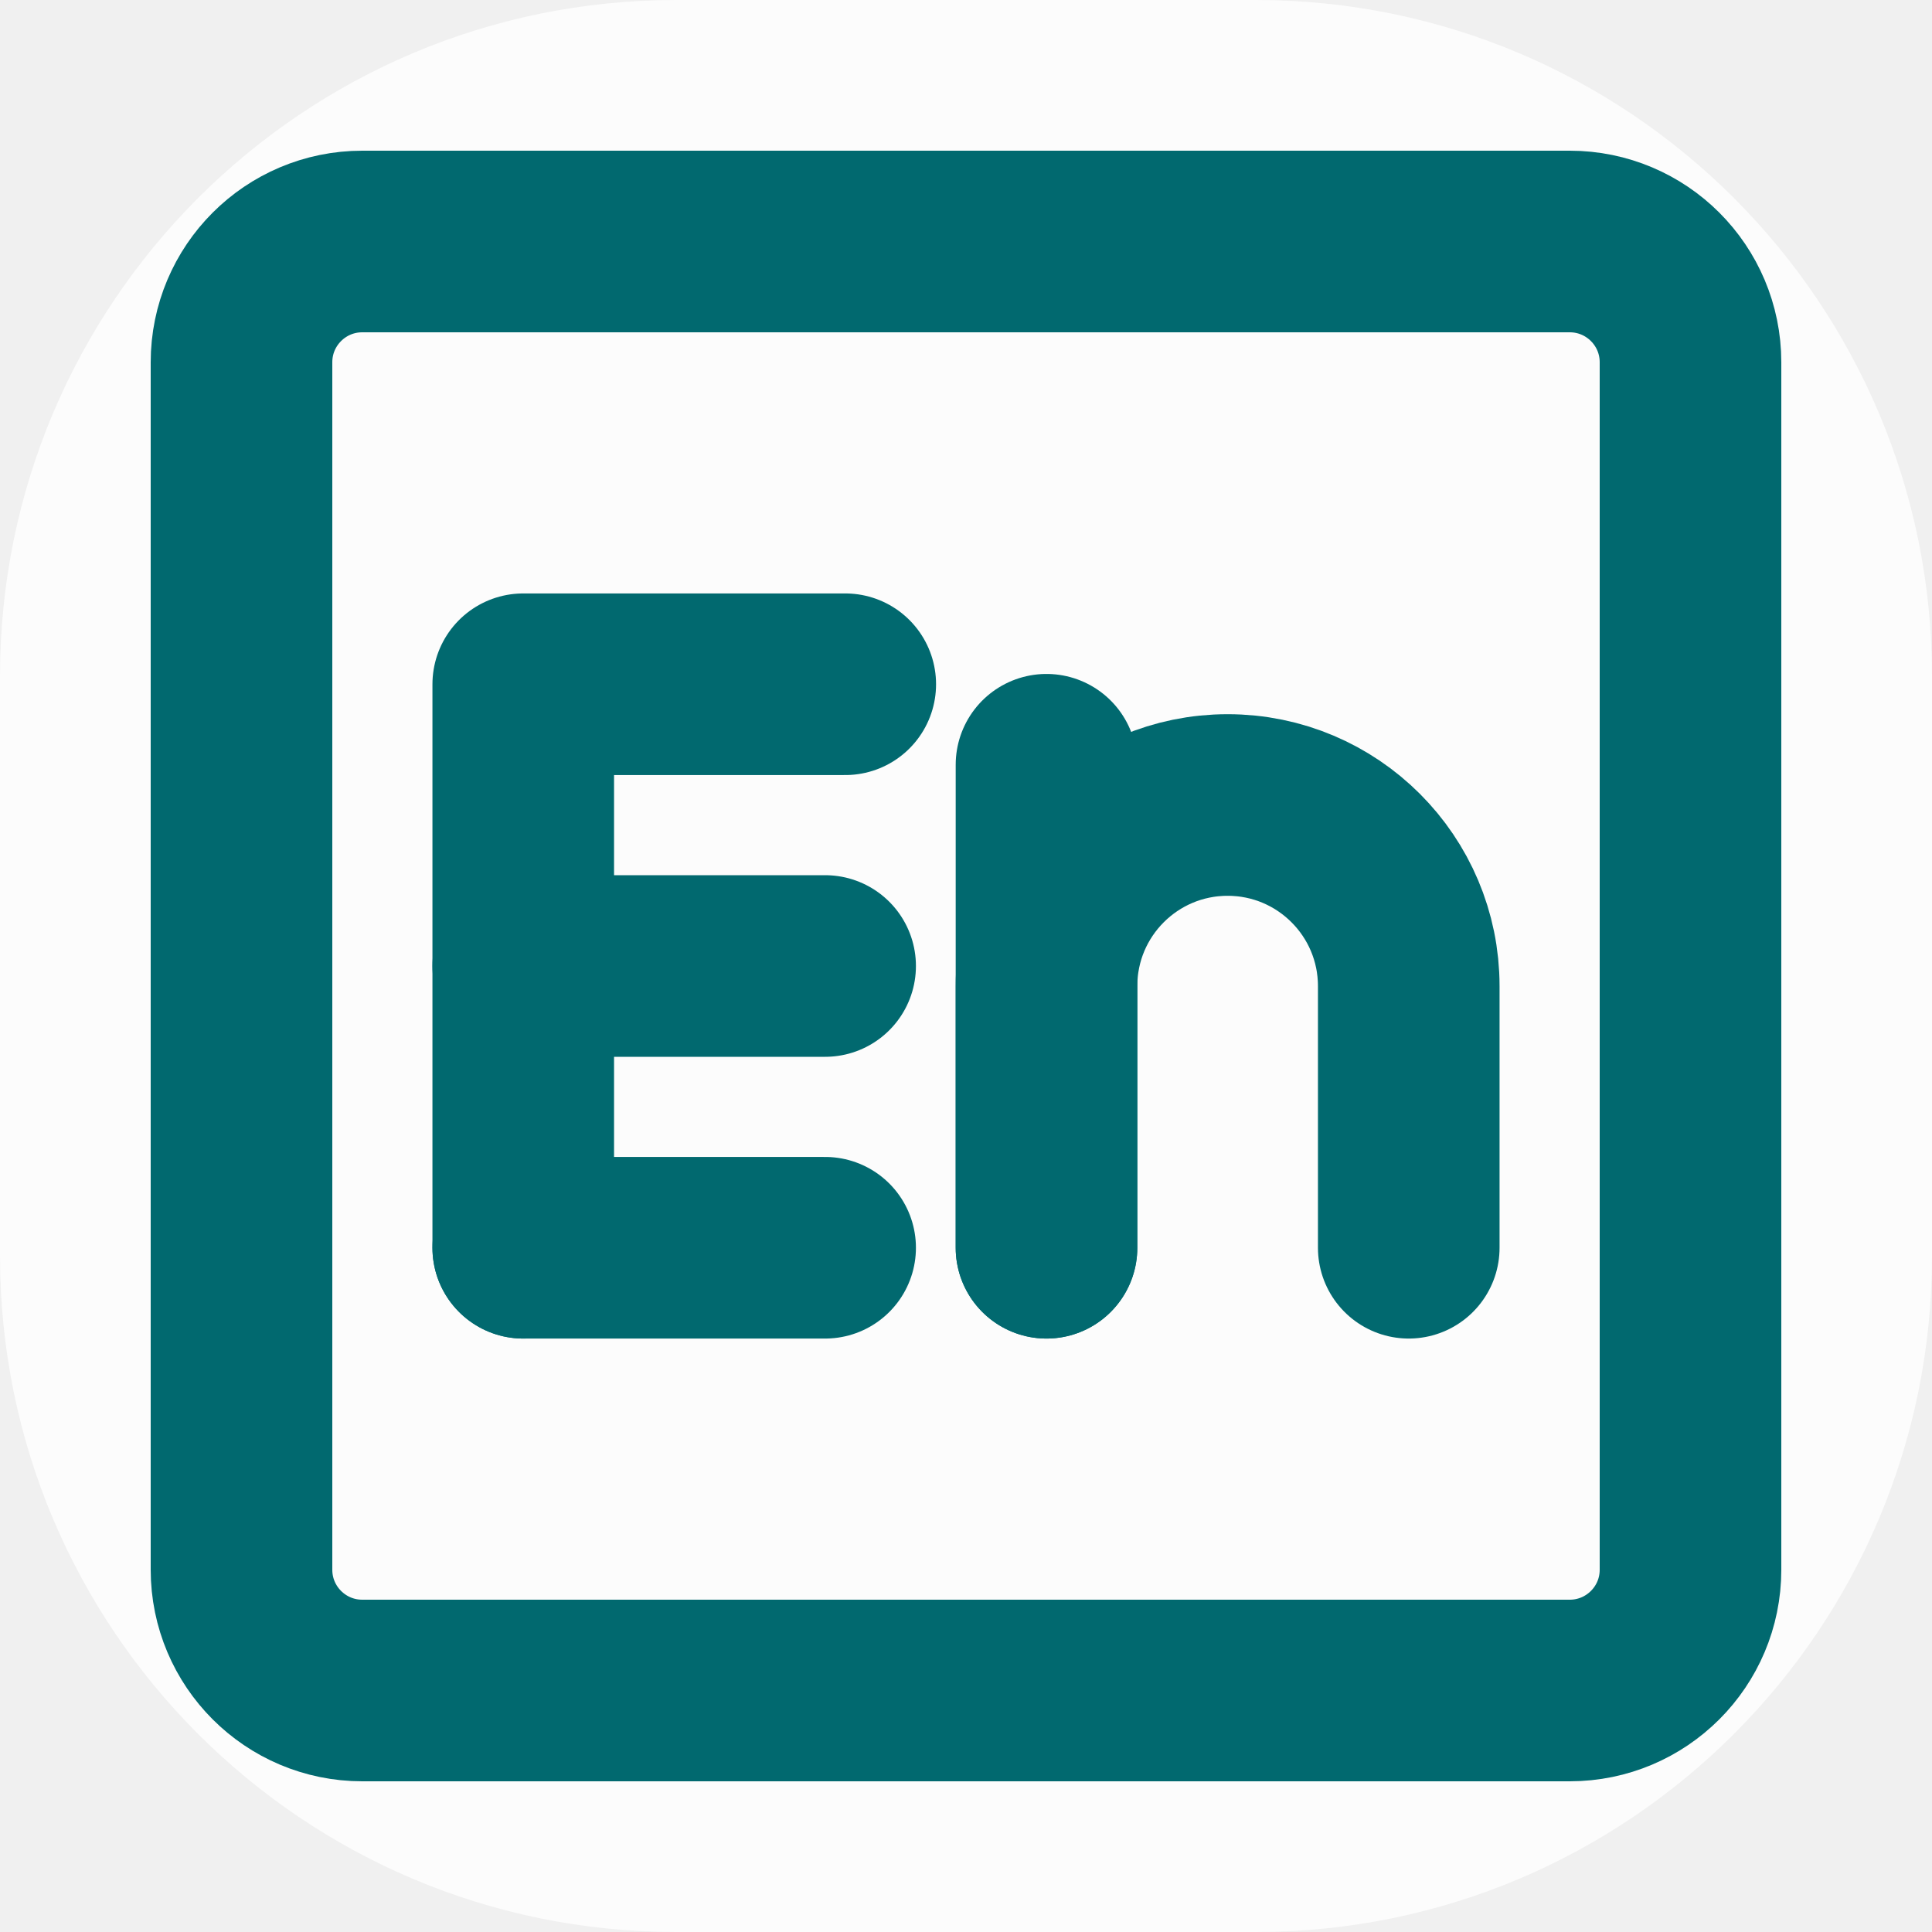
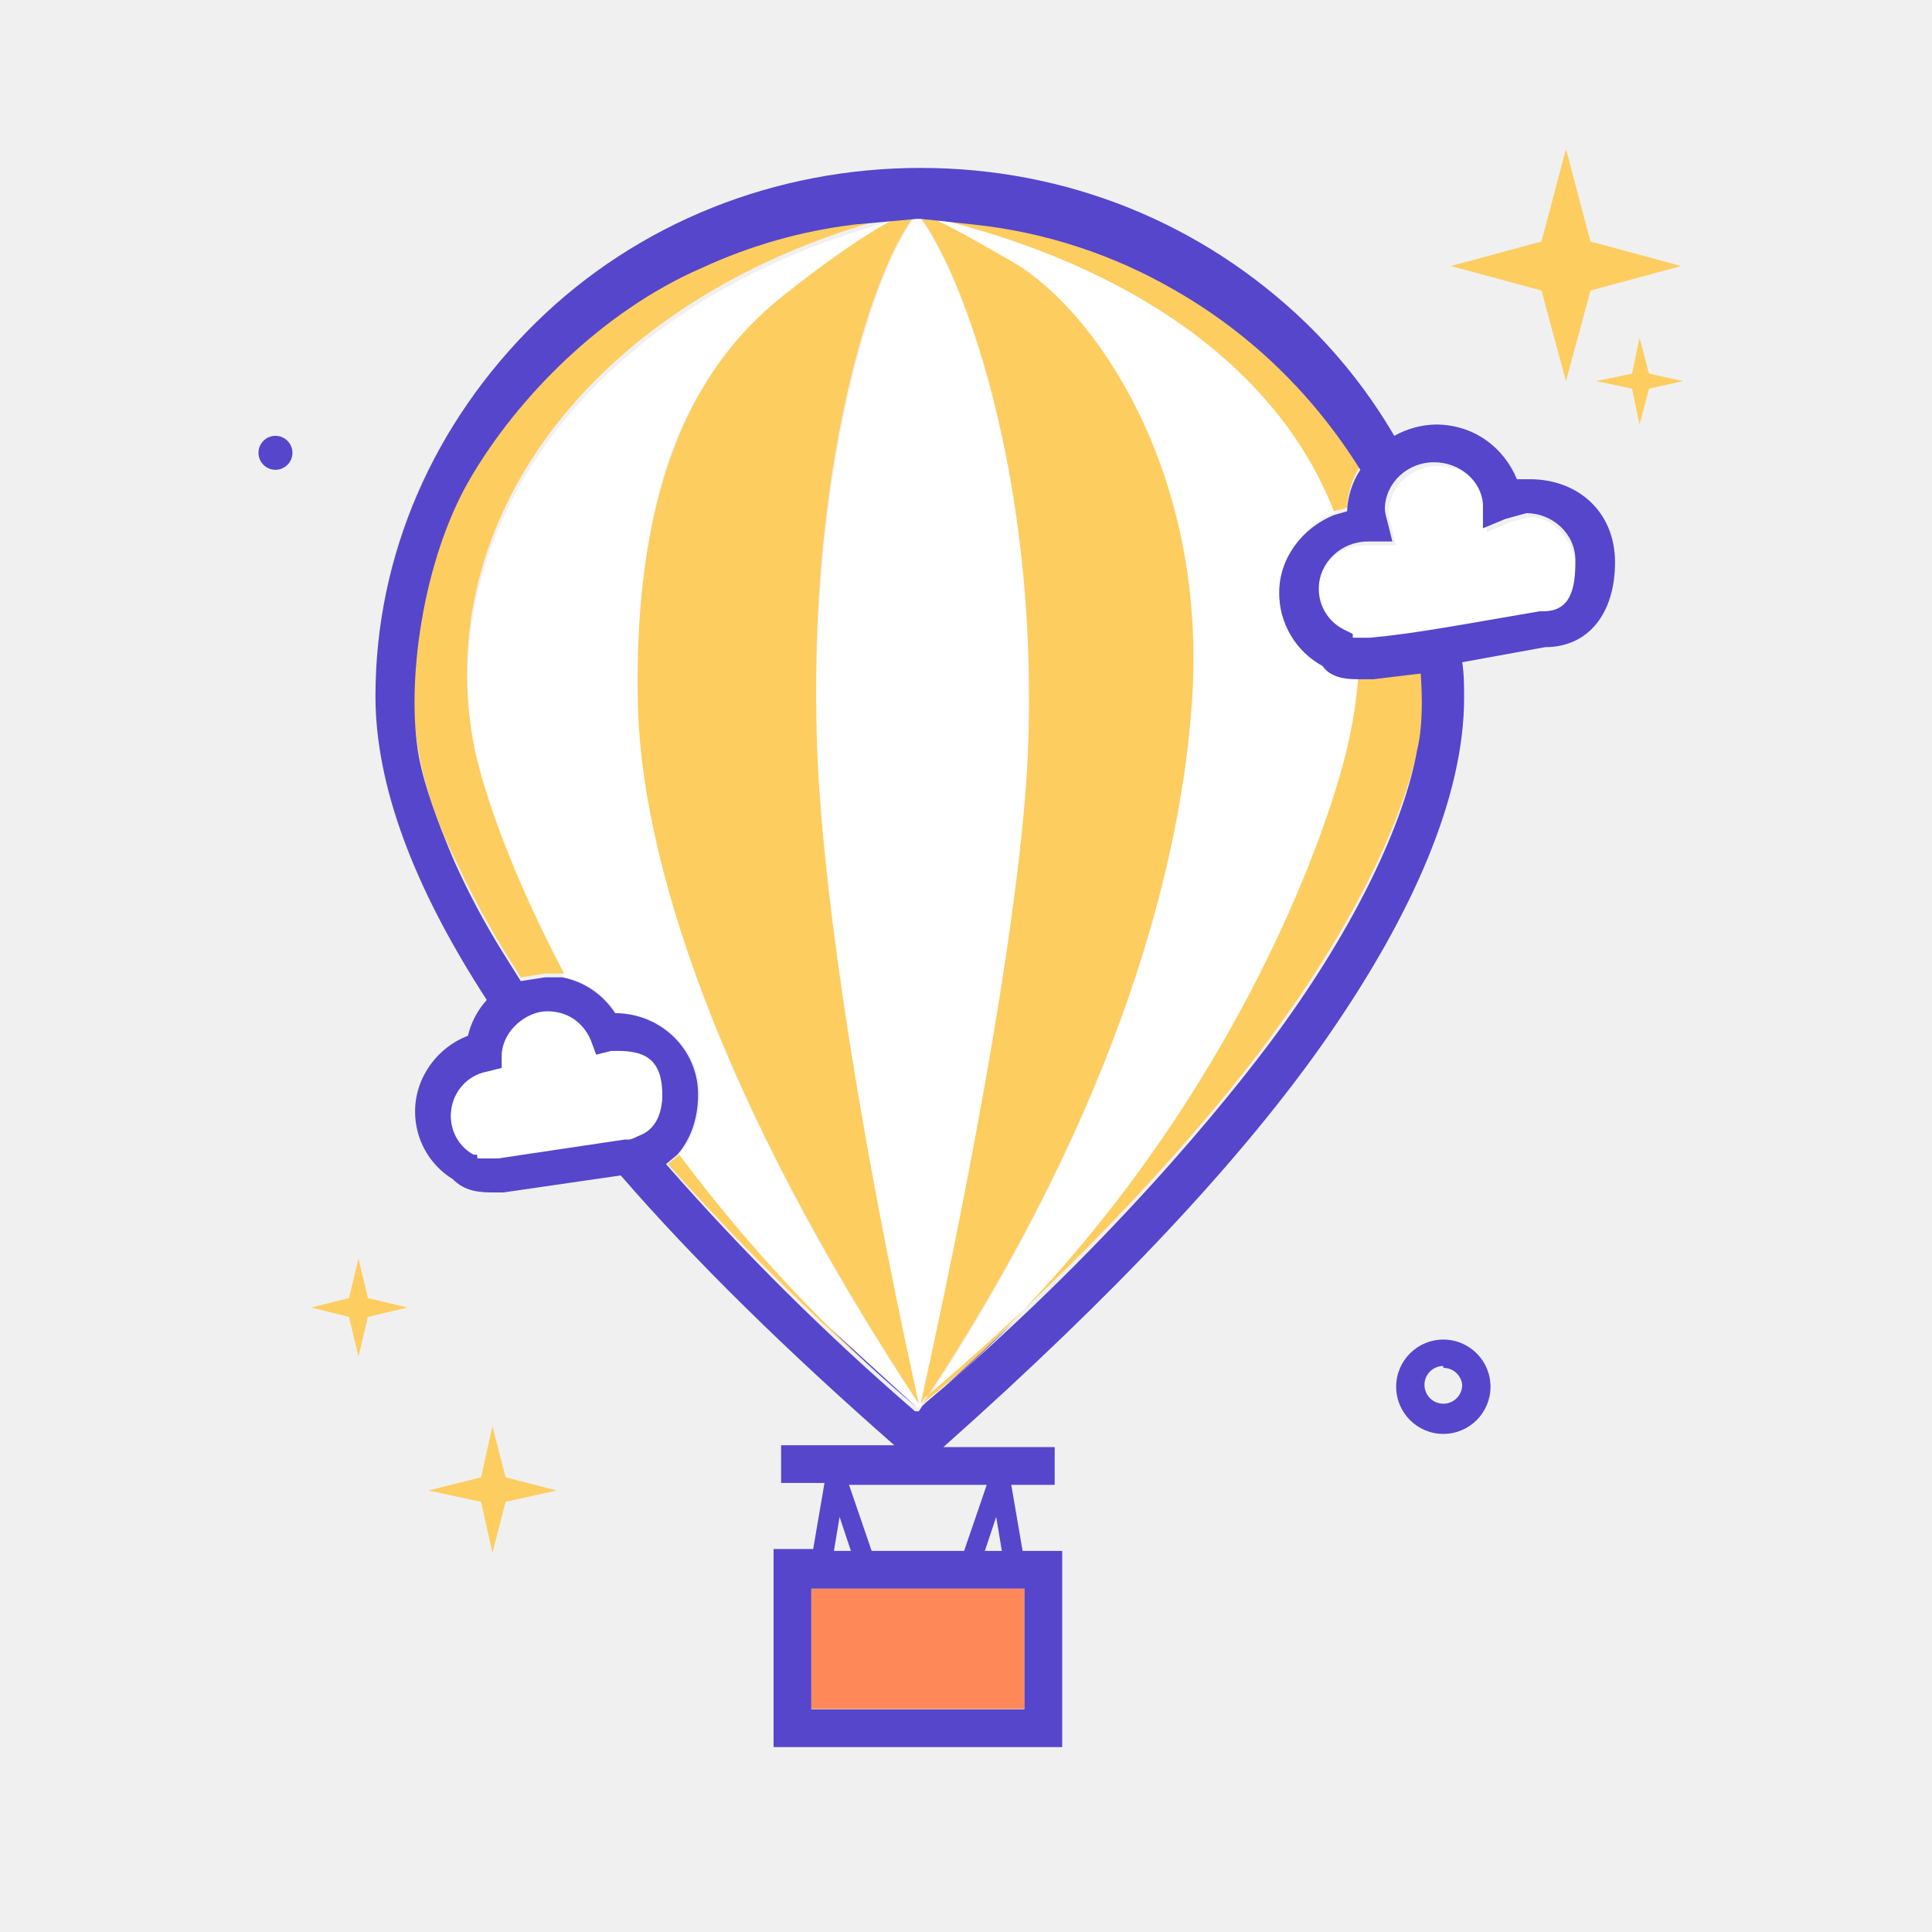
- <svg xmlns="http://www.w3.org/2000/svg" width="256px" height="256px" viewBox="0 0 48.00 48.00" fill="none">
-   <g id="SVGRepo_bgCarrier" stroke-width="0">
-     <rect x="0" y="0" width="48.00" height="48.00" rx="16.8" fill="#fcfcfc" strokewidth="0" />
-   </g>
-   <g id="SVGRepo_tracerCarrier" stroke-linecap="round" stroke-linejoin="round" />
-   <g id="SVGRepo_iconCarrier">
-     <path d="M13 31V17H21" stroke="#01696f" stroke-width="4.512" stroke-linecap="round" stroke-linejoin="round" />
-     <path d="M13 24H20.5" stroke="#01696f" stroke-width="4.512" stroke-linecap="round" stroke-linejoin="round" />
-     <path d="M13 31H20.5" stroke="#01696f" stroke-width="4.512" stroke-linecap="round" stroke-linejoin="round" />
-     <path d="M26 31L26 19" stroke="#01696f" stroke-width="4.512" stroke-linecap="round" stroke-linejoin="round" />
-     <path d="M26 31L26 24.5C26 22.015 28.015 20 30.5 20V20C32.985 20 35 22.015 35 24.5L35 31" stroke="#01696f" stroke-width="4.512" stroke-linecap="round" stroke-linejoin="round" />
-     <rect x="6" y="6" width="36" height="36" rx="3" stroke="#01696f" stroke-width="4.512" stroke-linecap="round" stroke-linejoin="round" />
-   </g>
+ <svg xmlns="http://www.w3.org/2000/svg" width="800px" height="800px" viewBox="0 0 1024 1024" class="icon" version="1.1">
+   <path d="M817 154l-48-13 48-13 13-49 13 49 48 13-48 13-13 48-13-48zM865 206l-19-4 19-4 4-19 5 19 18 4-18 4-5 19-4-19z" fill="#FDCD60" />
+   <path d="M185 698l-20-5 20-5 5-21 5 21 21 5-21 5-5 21-5-21z" fill="#FDCD60" />
+   <path d="M146 240m-9 0a9 9 0 1 0 18 0 9 9 0 1 0-18 0Z" fill="#5546CB" />
+   <path d="M255 796l-28-6 28-7 6-27 7 27 27 7-27 6-7 27-6-27z" fill="#FDCD60" />
+   <path d="M765 760a25 25 0 1 1 25-25 25 25 0 0 1-25 25z m0-36a10 10 0 1 0 10 10 10 10 0 0 0-10-9z" fill="#5546CB" />
+   <path d="M263 565a25 25 0 0 1-1-5c0-14 12-26 27-26s25 10 27 23l11-3c15 0 27 11 27 26s-6 26-21 26l-67 11c-10 1-13 0-14-3a26 26 0 0 1-15-23c0-14 12-26 27-26z" fill="#FFFFFF" />
+   <path d="M485 115c-23 30-56 137-52 280 2 63 17 183 54 350h1c37-167 55-287 57-350 5-144-35-251-58-280h-2zM517 117c40 6 76 17 107 35a269 269 0 0 0-107-35zM266 502a465 465 0 0 1-25-47 406 406 0 0 0 25 47zM486 746zM373 140c24-11 51-18 81-23a270 270 0 0 0-81 23z" fill="#FFFFFF" />
+   <path d="M493 115h-1c6 2 19 9 45 24 43 25 101 110 95 229-5 85-37 216-142 376l46-43c123-124 171-266 180-309a253 253 0 0 0 5-34c-7 0-14-1-18-7a44 44 0 0 1-23-39c0-19 12-35 29-41-32-77-111-131-216-156zM440 704l46 42h2C381 585 340 457 339 372c-2-129 30-176 78-214s57-40 65-43h-1c-165 41-254 164-229 286 4 21 19 64 47 117a43 43 0 0 1 28 19c24 0 44 19 44 43 0 13-4 24-11 32a816 816 0 0 0 80 92z" fill="#FFFFFF" />
+   <path d="M491 115zM490 744c17-14 32-28 47-43l-46 43zM488 746zM486 115zM484 114zM488 746zM486 746l-46-42q21 21 46 42zM487 746z" fill="#5546CB" />
+   <path d="M720 358a253 253 0 0 1-5 34c-9 43-57 184-179 309-14 15-30 29-47 43 106-160 138-291 143-376 7-119-52-204-95-229-26-15-39-22-45-24h1c105 25 184 79 214 156l7-2a43 43 0 0 1 7-22c-25-41-58-73-98-95s-67-29-107-35l-28-3h-1c23 30 63 137 58 280-2 63-20 182-57 350h-1c-37-168-52-287-54-350-5-144 29-251 52-280h1l-33 3c-30 4-56 12-81 23-53 23-93 61-123 112s-34 107-27 147c3 17 9 36 19 56a465 465 0 0 0 25 47l10 16 13-2h10c-28-53-42-95-47-117-26-122 63-245 228-286h1c-8 3-27 13-65 43s-80 85-78 214c1 85 43 213 149 374h1l2-3c96-81 163-162 189-199 39-54 65-108 73-148 2-12 3-27 2-44l-25 3zM486 746q-25-21-46-42a816 816 0 0 1-80-92l-6 5a1333 1333 0 0 0 132 129z" fill="#FDCD60" />
+   <path d="M430 842h113v63.81H430z" fill="#FF8859" />
+   <path d="M811 274l-11 3-12 5v-13c-1-13-12-22-26-22s-26 11-26 25a24 24 0 0 0 1 5l3 12h-16c-14 0-26 11-26 25a24 24 0 0 0 14 22l4 2v2h9c23-2 49-7 90-14h2c15 0 18-13 18-25s-10-27-24-27z" fill="#FFFFFF" />
+   <path d="M811 254h-7c-7-17-23-29-43-29a47 47 0 0 0-22 6 282 282 0 0 0-47-60c-55-53-127-82-204-82s-150 29-204 82-85 123-85 198c0 47 20 101 59 161a43 43 0 0 0-10 19c-16 6-28 22-28 40a42 42 0 0 0 20 36c5 5 11 7 20 7h7l62-9c39 45 88 93 145 143h-60v20h23l-6 35h-21v105h153V822h-21l-6-35h23v-20h-59c90-80 159-153 204-218s72-127 72-179c0-6 0-13-1-19l44-8c23 0 37-18 37-45s-20-44-45-44zM264 614h-11v-2h-2a23 23 0 0 1-12-20c0-11 8-20 19-23l8-2v-8c1-12 11-22 24-22s19 6 23 15l3 8 8-2h3c13 0 24 10 24 23s-13 23-18 23h-2z m181 190l6 18h-9z m98 38v64H430v-64z m-12-20h-9l6-18z m-8-35l-12 35h-49l-12-35z m228-389c-7 39-33 93-73 148-27 37-93 118-189 199l-2 3h-2a1333 1333 0 0 1-132-131l6-5c7-8 11-19 11-32 0-24-20-43-44-43a43 43 0 0 0-28-19h-9l-13 2-10-16a406 406 0 0 1-25-47c-9-21-16-40-19-56-7-39 2-104 27-147s70-89 123-112a270 270 0 0 1 81-23l33-3h2l28 3a269 269 0 0 1 107 35c40 23 73 55 98 95a43 43 0 0 0-7 22l-7 2c-17 7-29 23-29 41a44 44 0 0 0 23 39c4 6 12 7 18 7h9l25-3c1 14 1 29-2 41z m67-74h-2c-41 7-67 12-90 14h-9v-2l-4-2a24 24 0 0 1-14-22c0-14 12-25 26-25h13l-3-12a24 24 0 0 1-1-5c0-14 12-25 26-25s25 10 26 22v13l12-5 11-3c14 0 26 11 26 25s-2 27-17 27z" fill="#5546CB" />
+   <path d="M332 603h1c5 0 18-3 18-23s-11-23-24-23h-3l-8 2-3-8c-4-9-12-15-23-15s-23 10-24 22v8l-8 2c-11 2-19 12-19 23a23 23 0 0 0 12 20h2v2h11l67-10z" fill="#FFFFFF" />
</svg>
